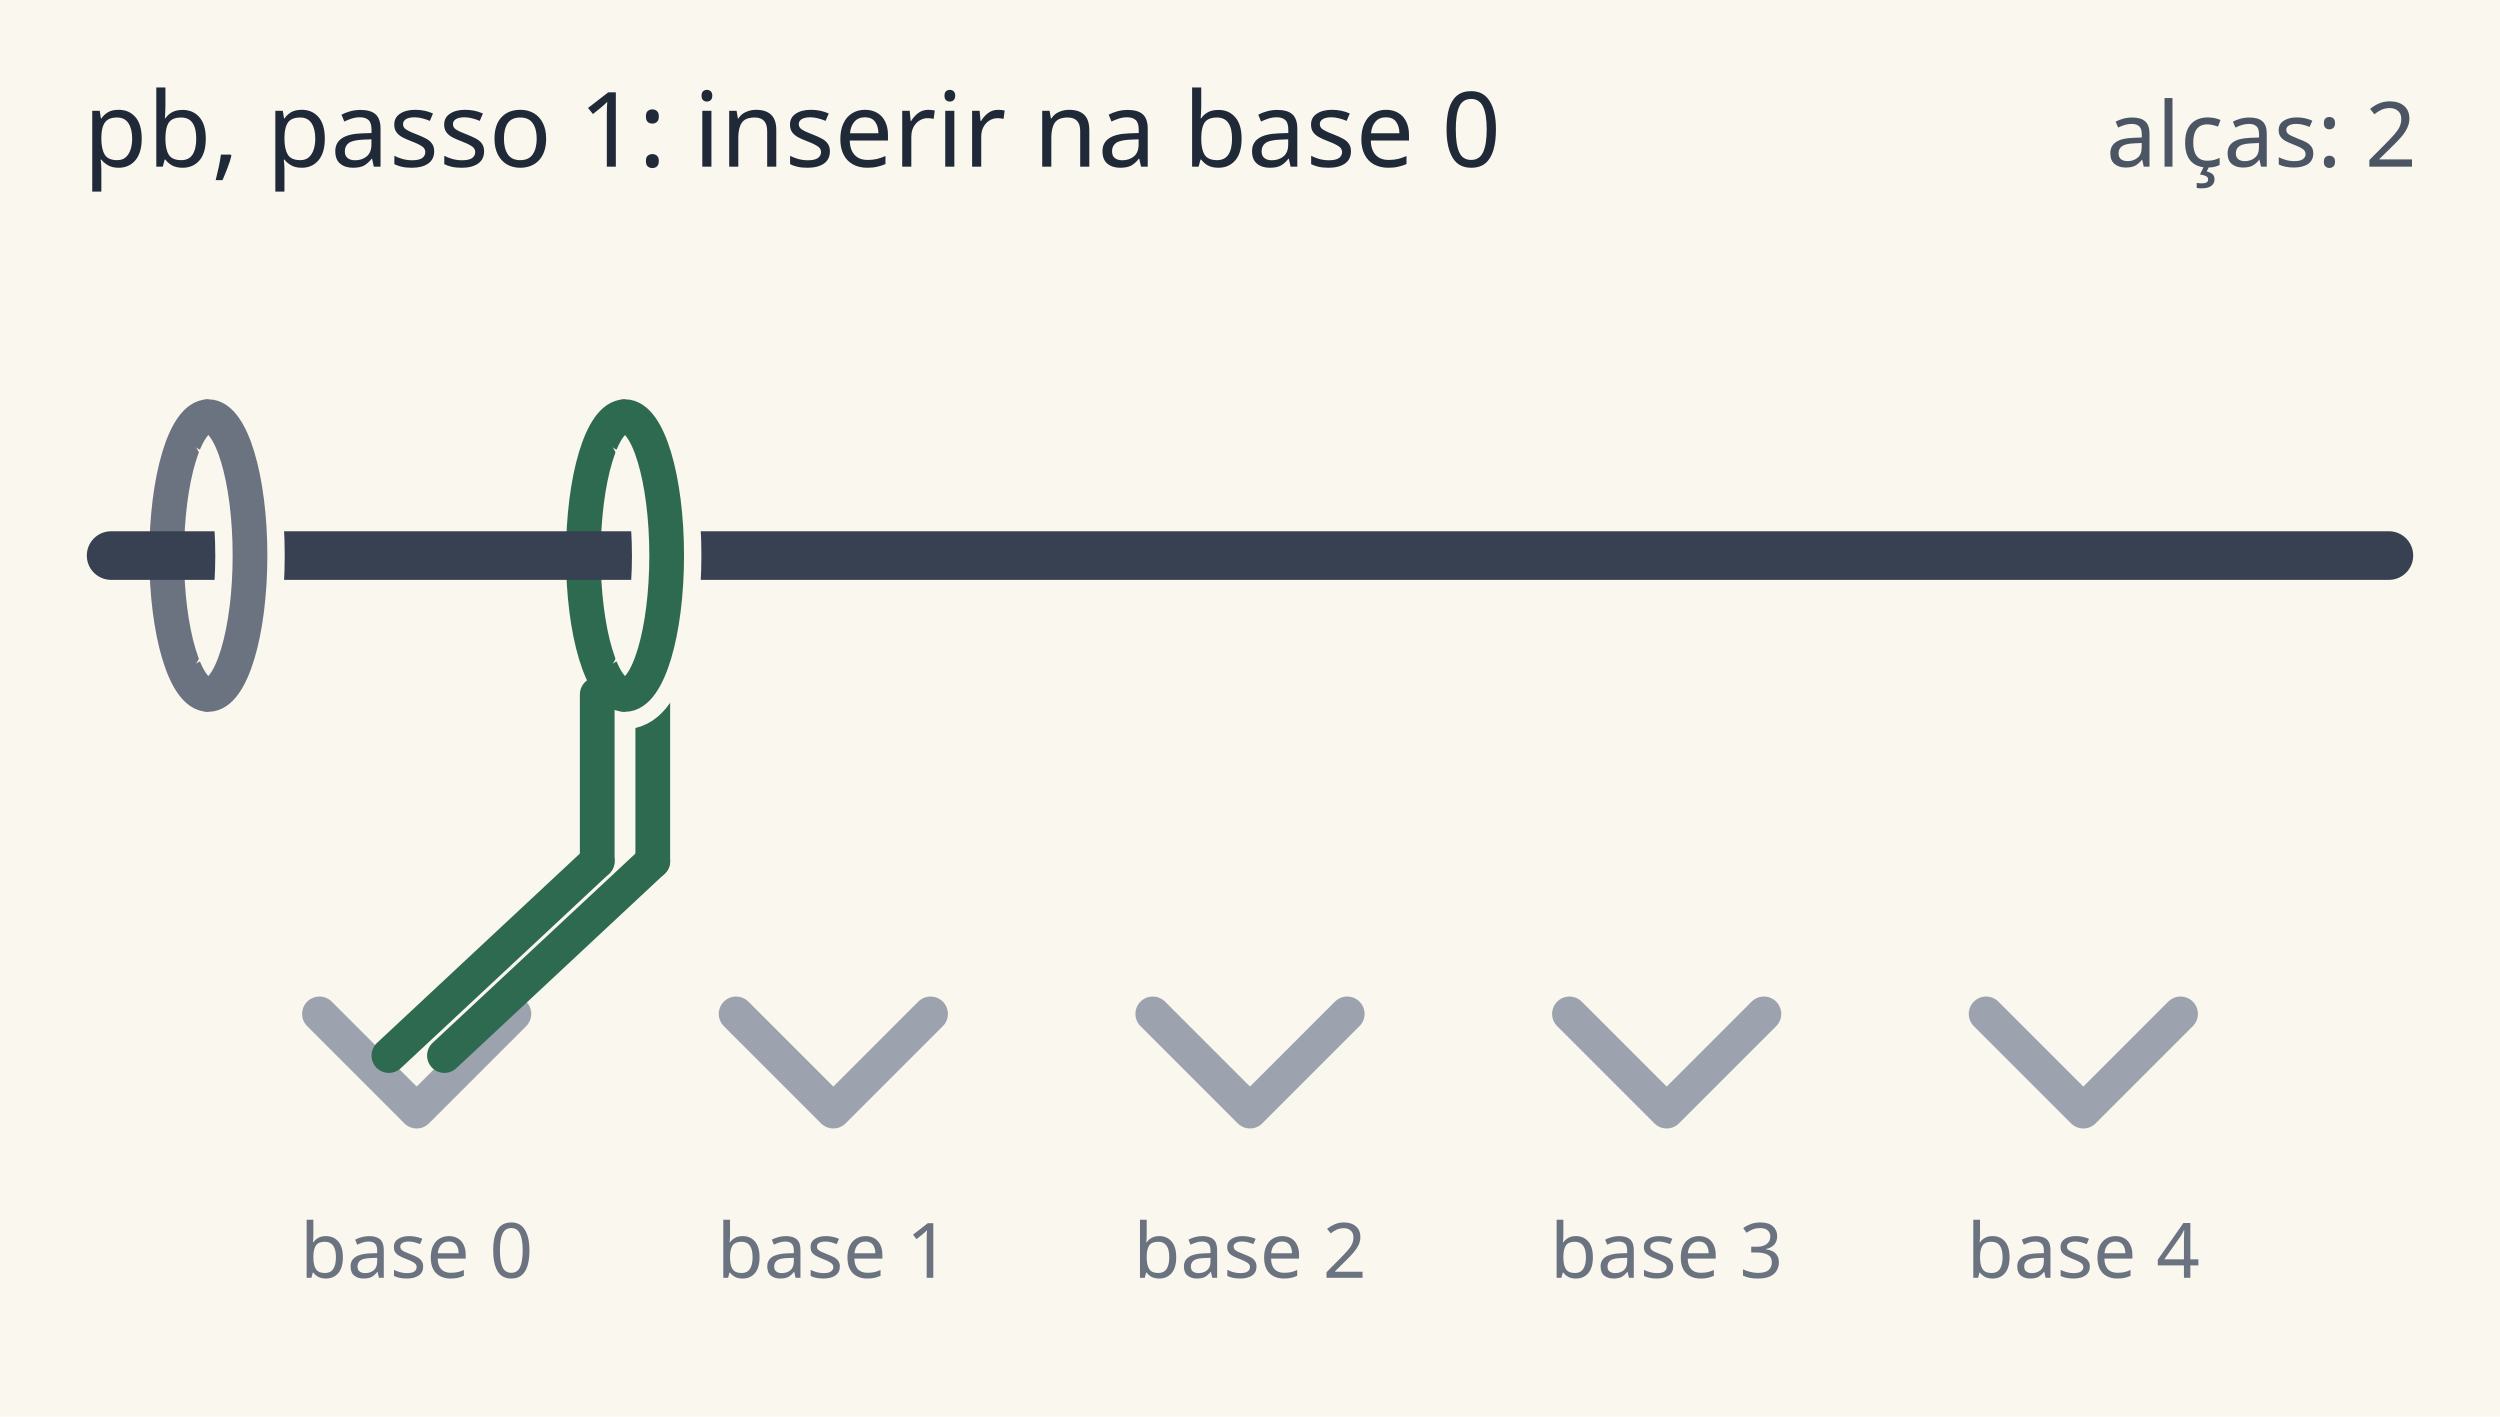
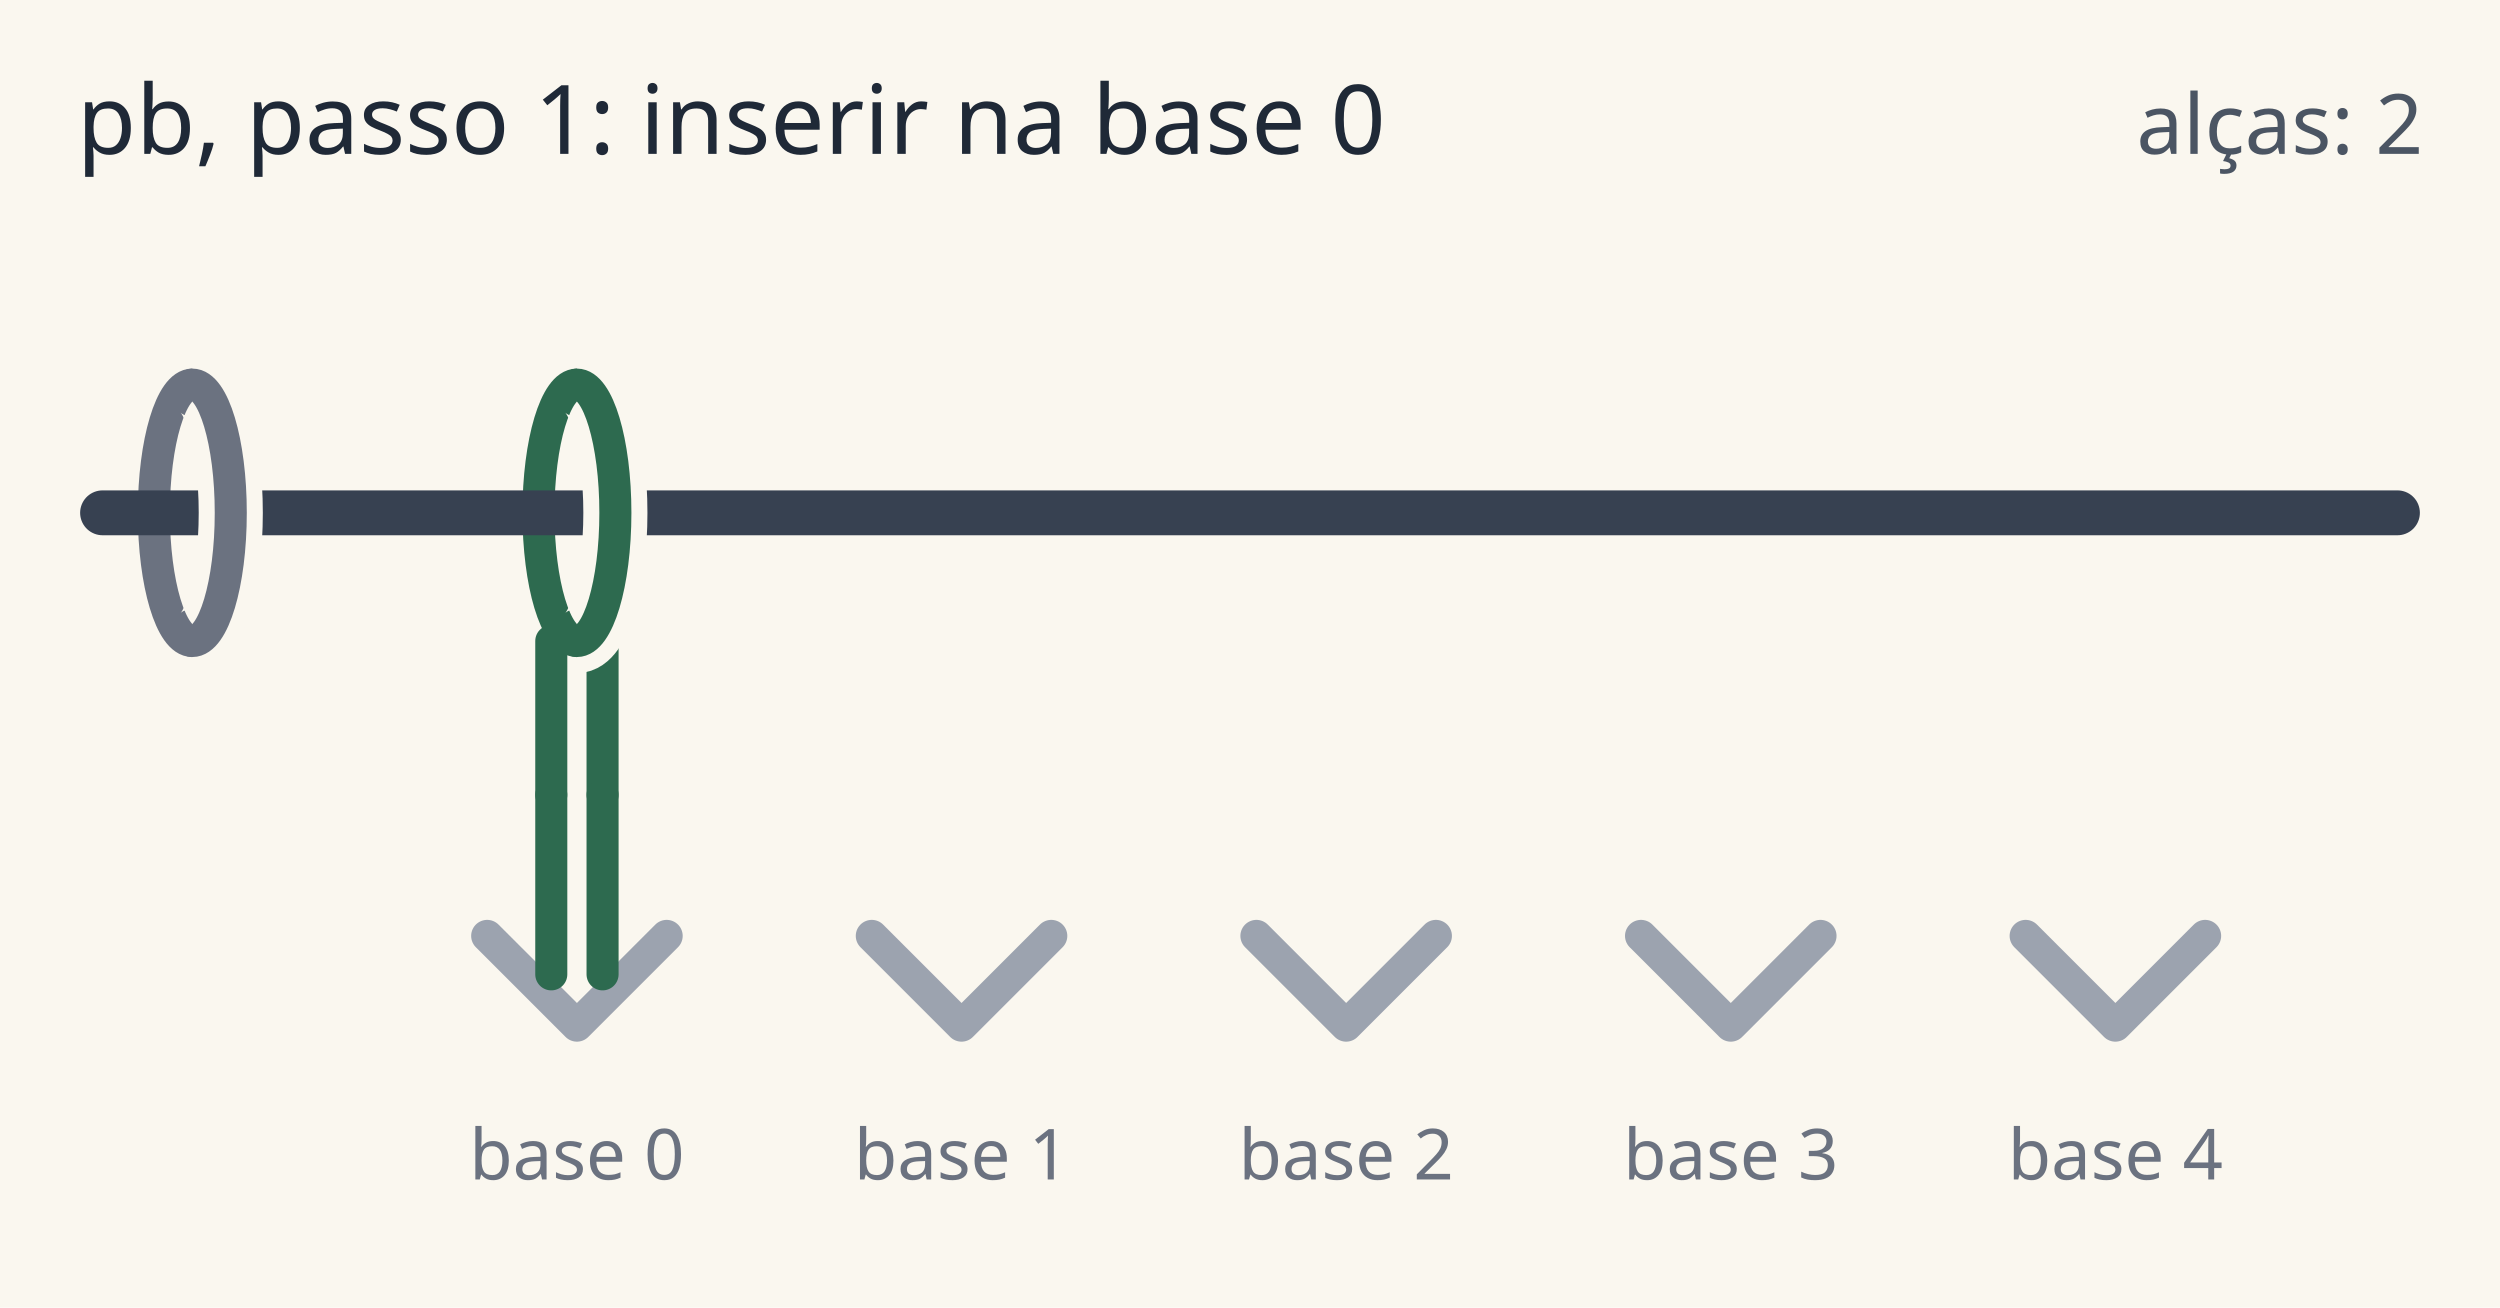
- <svg xmlns="http://www.w3.org/2000/svg" viewBox="0 0 360.0 204.0" width="360.0" height="204.0" font-family="sans-serif">
+ <svg xmlns="http://www.w3.org/2000/svg" viewBox="0 0 390.0 204.0" width="390.0" height="204.0" font-family="sans-serif">
  <rect width="100%" height="100%" fill="#faf7ef" />
  <text x="12" y="24" font-size="15" fill="#1f2937">pb, passo 1: inserir na base 0</text>
-   <text x="348.0" y="24" font-size="13" text-anchor="end" fill="#4b5563">alças: 2</text>
-   <path data-base-top="0" d="M 46.0 146.0 L 60.0 160.0 L 74.0 146.0" fill="none" stroke="#9ca3af" stroke-width="5" stroke-linecap="round" stroke-linejoin="round" />
-   <text x="60.0" y="184.0" font-size="11" text-anchor="middle" fill="#6b7280">base 0</text>
-   <path data-base-top="1" d="M 106.0 146.0 L 120.0 160.0 L 134.0 146.0" fill="none" stroke="#9ca3af" stroke-width="5" stroke-linecap="round" stroke-linejoin="round" />
-   <text x="120.0" y="184.0" font-size="11" text-anchor="middle" fill="#6b7280">base 1</text>
-   <path data-base-top="2" d="M 166.0 146.0 L 180.0 160.0 L 194.0 146.0" fill="none" stroke="#9ca3af" stroke-width="5" stroke-linecap="round" stroke-linejoin="round" />
-   <text x="180.0" y="184.0" font-size="11" text-anchor="middle" fill="#6b7280">base 2</text>
-   <path data-base-top="3" d="M 226.0 146.0 L 240.0 160.0 L 254.0 146.0" fill="none" stroke="#9ca3af" stroke-width="5" stroke-linecap="round" stroke-linejoin="round" />
-   <text x="240.0" y="184.0" font-size="11" text-anchor="middle" fill="#6b7280">base 3</text>
-   <path data-base-top="4" d="M 286.0 146.0 L 300.0 160.0 L 314.0 146.0" fill="none" stroke="#9ca3af" stroke-width="5" stroke-linecap="round" stroke-linejoin="round" />
-   <text x="300.0" y="184.0" font-size="11" text-anchor="middle" fill="#6b7280">base 4</text>
+   <text x="378.0" y="24" font-size="13" text-anchor="end" fill="#4b5563">alças: 2</text>
+   <path data-base-top="0" d="M 76.0 146.0 L 90.0 160.0 L 104.0 146.0" fill="none" stroke="#9ca3af" stroke-width="5" stroke-linecap="round" stroke-linejoin="round" />
+   <text x="90.0" y="184.0" font-size="11" text-anchor="middle" fill="#6b7280">base 0</text>
+   <path data-base-top="1" d="M 136.0 146.0 L 150.0 160.0 L 164.0 146.0" fill="none" stroke="#9ca3af" stroke-width="5" stroke-linecap="round" stroke-linejoin="round" />
+   <text x="150.0" y="184.0" font-size="11" text-anchor="middle" fill="#6b7280">base 1</text>
+   <path data-base-top="2" d="M 196.0 146.0 L 210.0 160.0 L 224.0 146.0" fill="none" stroke="#9ca3af" stroke-width="5" stroke-linecap="round" stroke-linejoin="round" />
+   <text x="210.0" y="184.0" font-size="11" text-anchor="middle" fill="#6b7280">base 2</text>
+   <path data-base-top="3" d="M 256.0 146.0 L 270.0 160.0 L 284.0 146.0" fill="none" stroke="#9ca3af" stroke-width="5" stroke-linecap="round" stroke-linejoin="round" />
+   <text x="270.0" y="184.0" font-size="11" text-anchor="middle" fill="#6b7280">base 3</text>
+   <path data-base-top="4" d="M 316.0 146.0 L 330.0 160.0 L 344.0 146.0" fill="none" stroke="#9ca3af" stroke-width="5" stroke-linecap="round" stroke-linejoin="round" />
+   <text x="330.0" y="184.0" font-size="11" text-anchor="middle" fill="#6b7280">base 4</text>
  <line data-leg="1" data-base="0" data-side="l" data-seg="v" x1="86.0" y1="100.0" x2="86.0" y2="124.0" stroke="#2d6a4f" stroke-width="5" stroke-linecap="round" />
-   <line data-leg="1" data-base="0" data-side="l" data-seg="d" x1="86.0" y1="124.0" x2="56.0" y2="152.0" stroke="#2d6a4f" stroke-width="5" stroke-linecap="round" />
+   <line data-leg="1" data-base="0" data-side="l" data-seg="d" x1="86.0" y1="124.0" x2="86.0" y2="152.0" stroke="#2d6a4f" stroke-width="5" stroke-linecap="round" />
  <line data-leg="1" data-base="0" data-side="r" data-seg="v" x1="94.0" y1="100.0" x2="94.0" y2="124.0" stroke="#2d6a4f" stroke-width="5" stroke-linecap="round" />
-   <line data-leg="1" data-base="0" data-side="r" data-seg="d" x1="94.0" y1="124.0" x2="64.0" y2="152.0" stroke="#2d6a4f" stroke-width="5" stroke-linecap="round" />
+   <line data-leg="1" data-base="0" data-side="r" data-seg="d" x1="94.0" y1="124.0" x2="94.0" y2="152.0" stroke="#2d6a4f" stroke-width="5" stroke-linecap="round" />
  <path data-loop="0" data-kind="initial" data-on-hook="1" data-part="back" d="M 30.0 60.0 A 6 20 0 0 0 30.0 100.0" fill="none" stroke="#6b7280" stroke-width="5" stroke-linecap="round" />
  <path data-loop="1" data-kind="pulled" data-on-hook="1" data-part="back" d="M 90.0 60.0 A 6 20 0 0 0 90.0 100.0" fill="none" stroke="#2d6a4f" stroke-width="5" stroke-linecap="round" />
-   <line data-hook="1" x1="16" y1="80" x2="344.0" y2="80" stroke="#374151" stroke-width="7" stroke-linecap="round" />
+   <line data-hook="1" x1="16" y1="80" x2="374.0" y2="80" stroke="#374151" stroke-width="7" stroke-linecap="round" />
  <path d="M 30.0 60.0 A 6 20 0 0 1 30.0 100.0" fill="none" stroke="#faf7ef" stroke-width="10" stroke-linecap="butt" />
  <path data-loop="0" data-kind="initial" data-on-hook="1" data-part="front" d="M 30.0 60.0 A 6 20 0 0 1 30.0 100.0" fill="none" stroke="#6b7280" stroke-width="5" stroke-linecap="round" />
  <path d="M 90.0 60.0 A 6 20 0 0 1 90.0 100.0" fill="none" stroke="#faf7ef" stroke-width="10" stroke-linecap="butt" />
  <path data-loop="1" data-kind="pulled" data-on-hook="1" data-part="front" d="M 90.0 60.0 A 6 20 0 0 1 90.0 100.0" fill="none" stroke="#2d6a4f" stroke-width="5" stroke-linecap="round" />
</svg>
